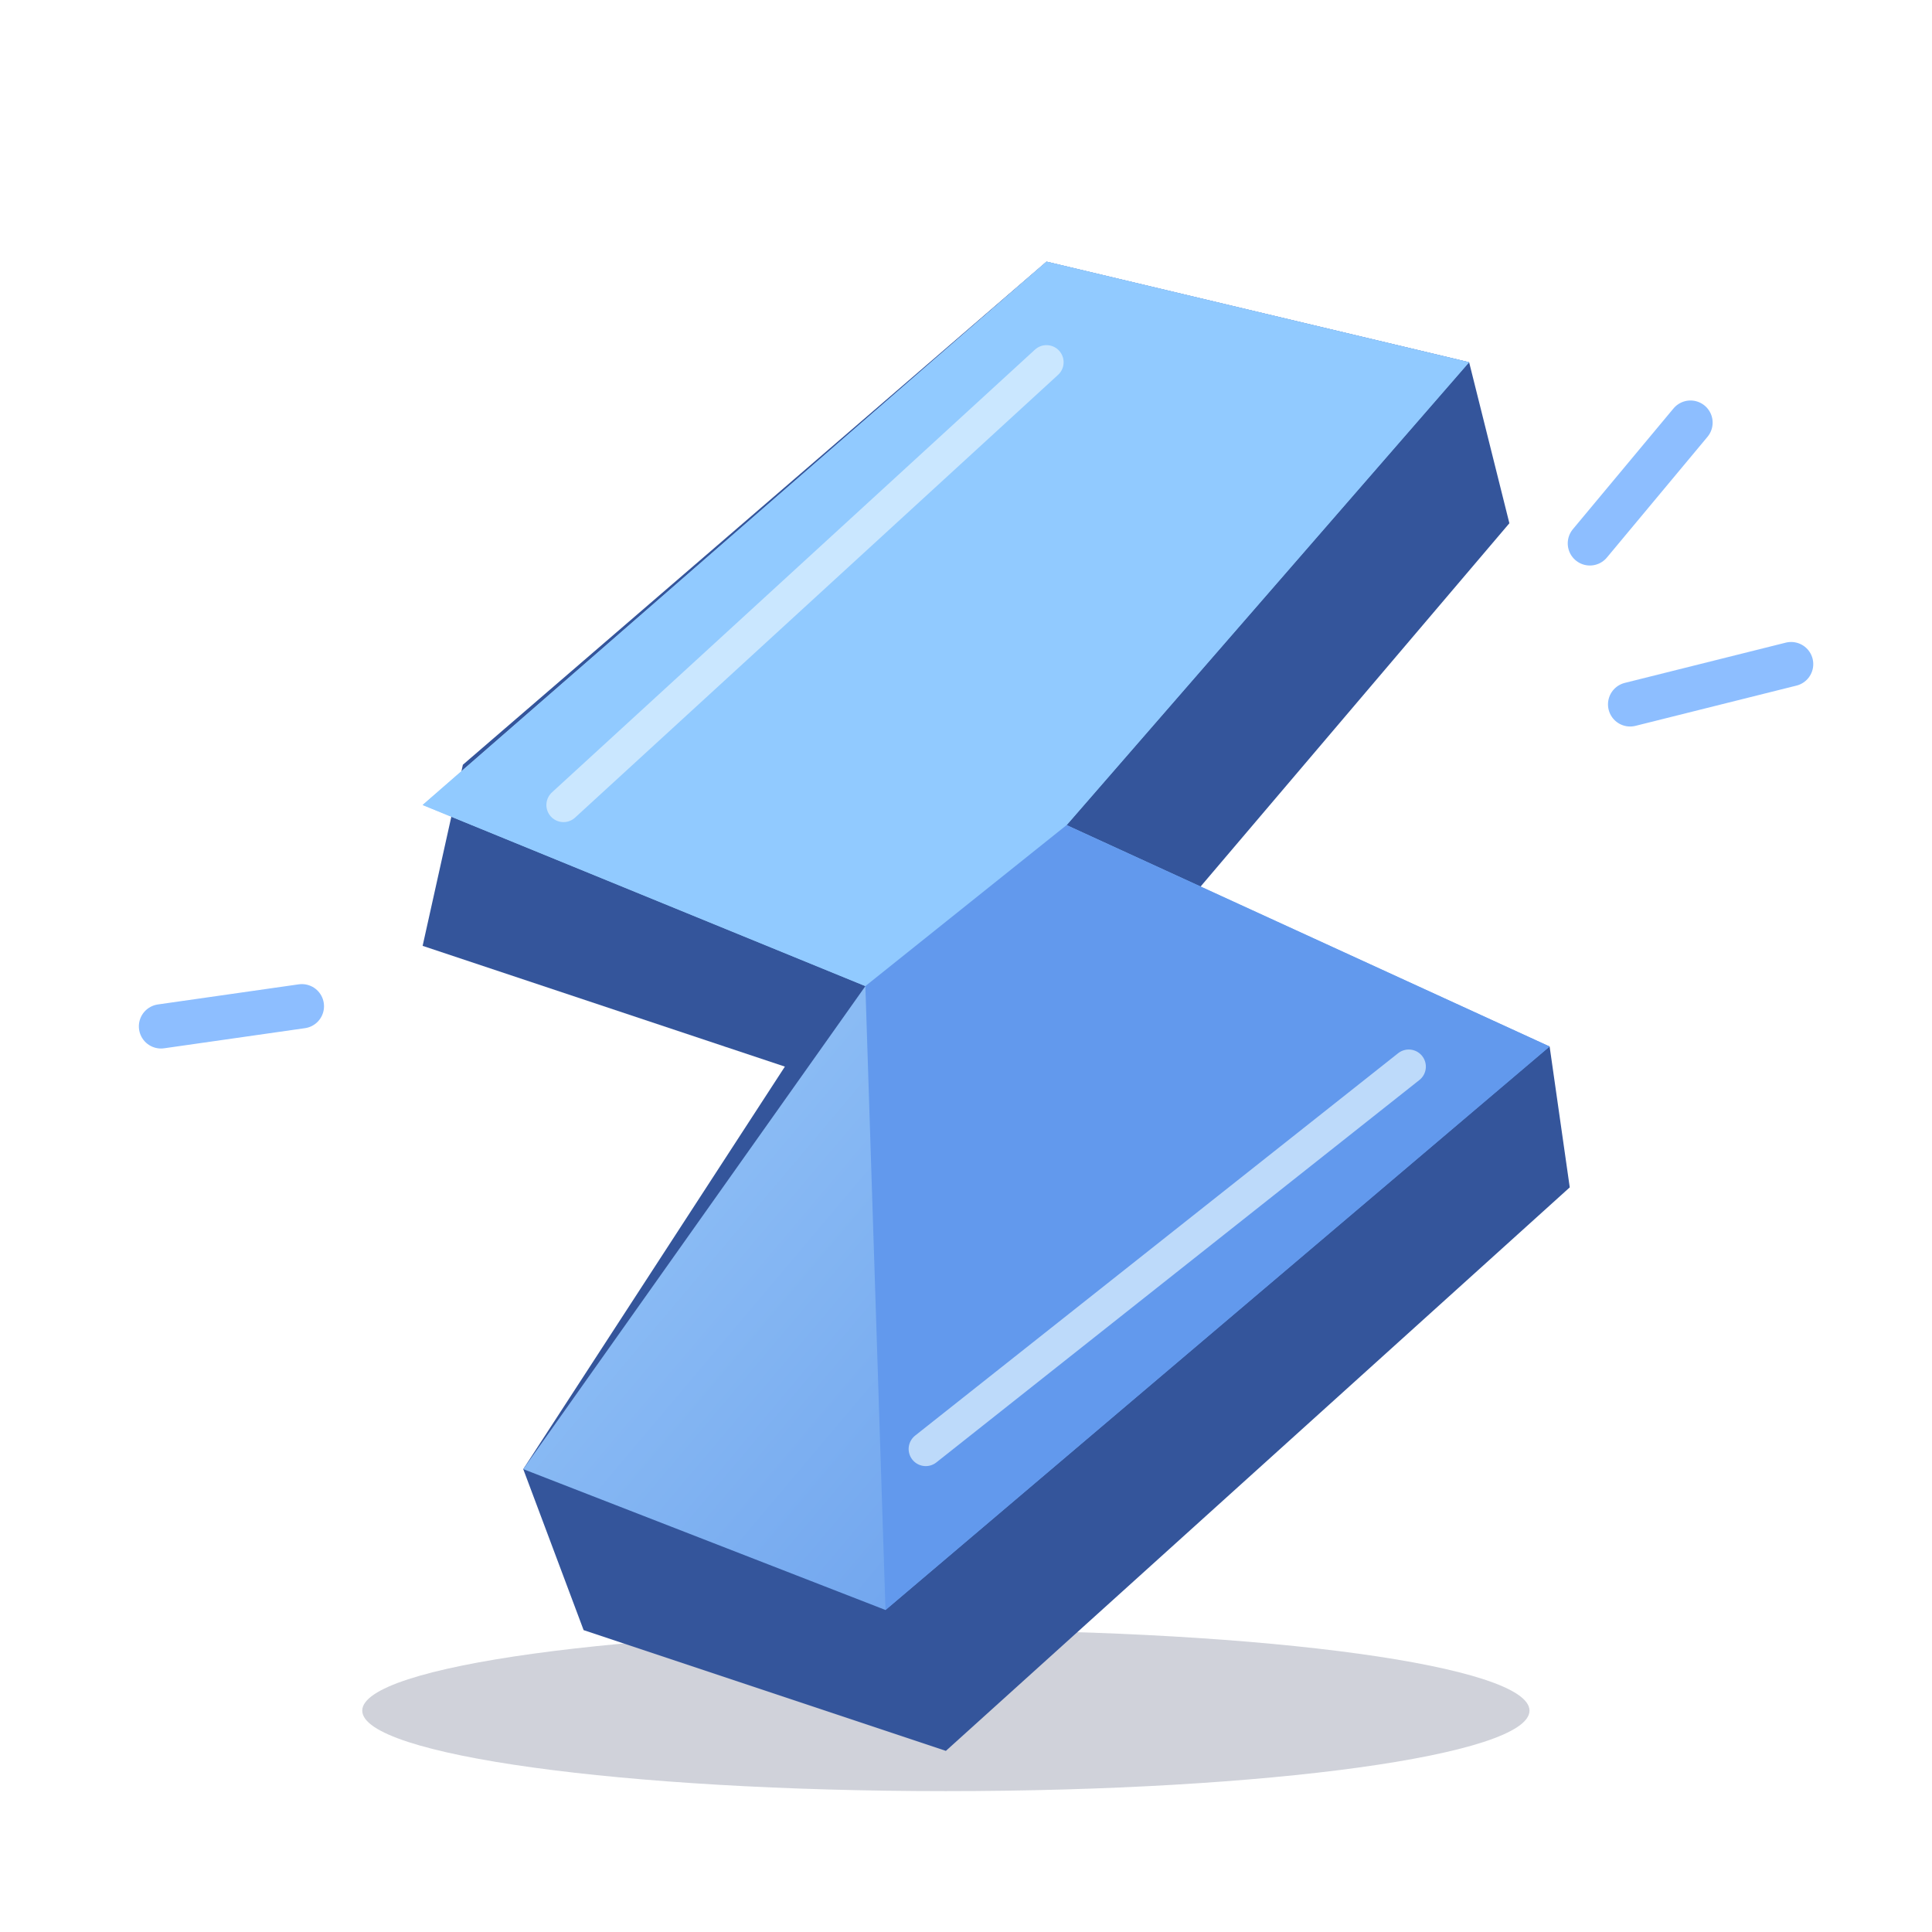
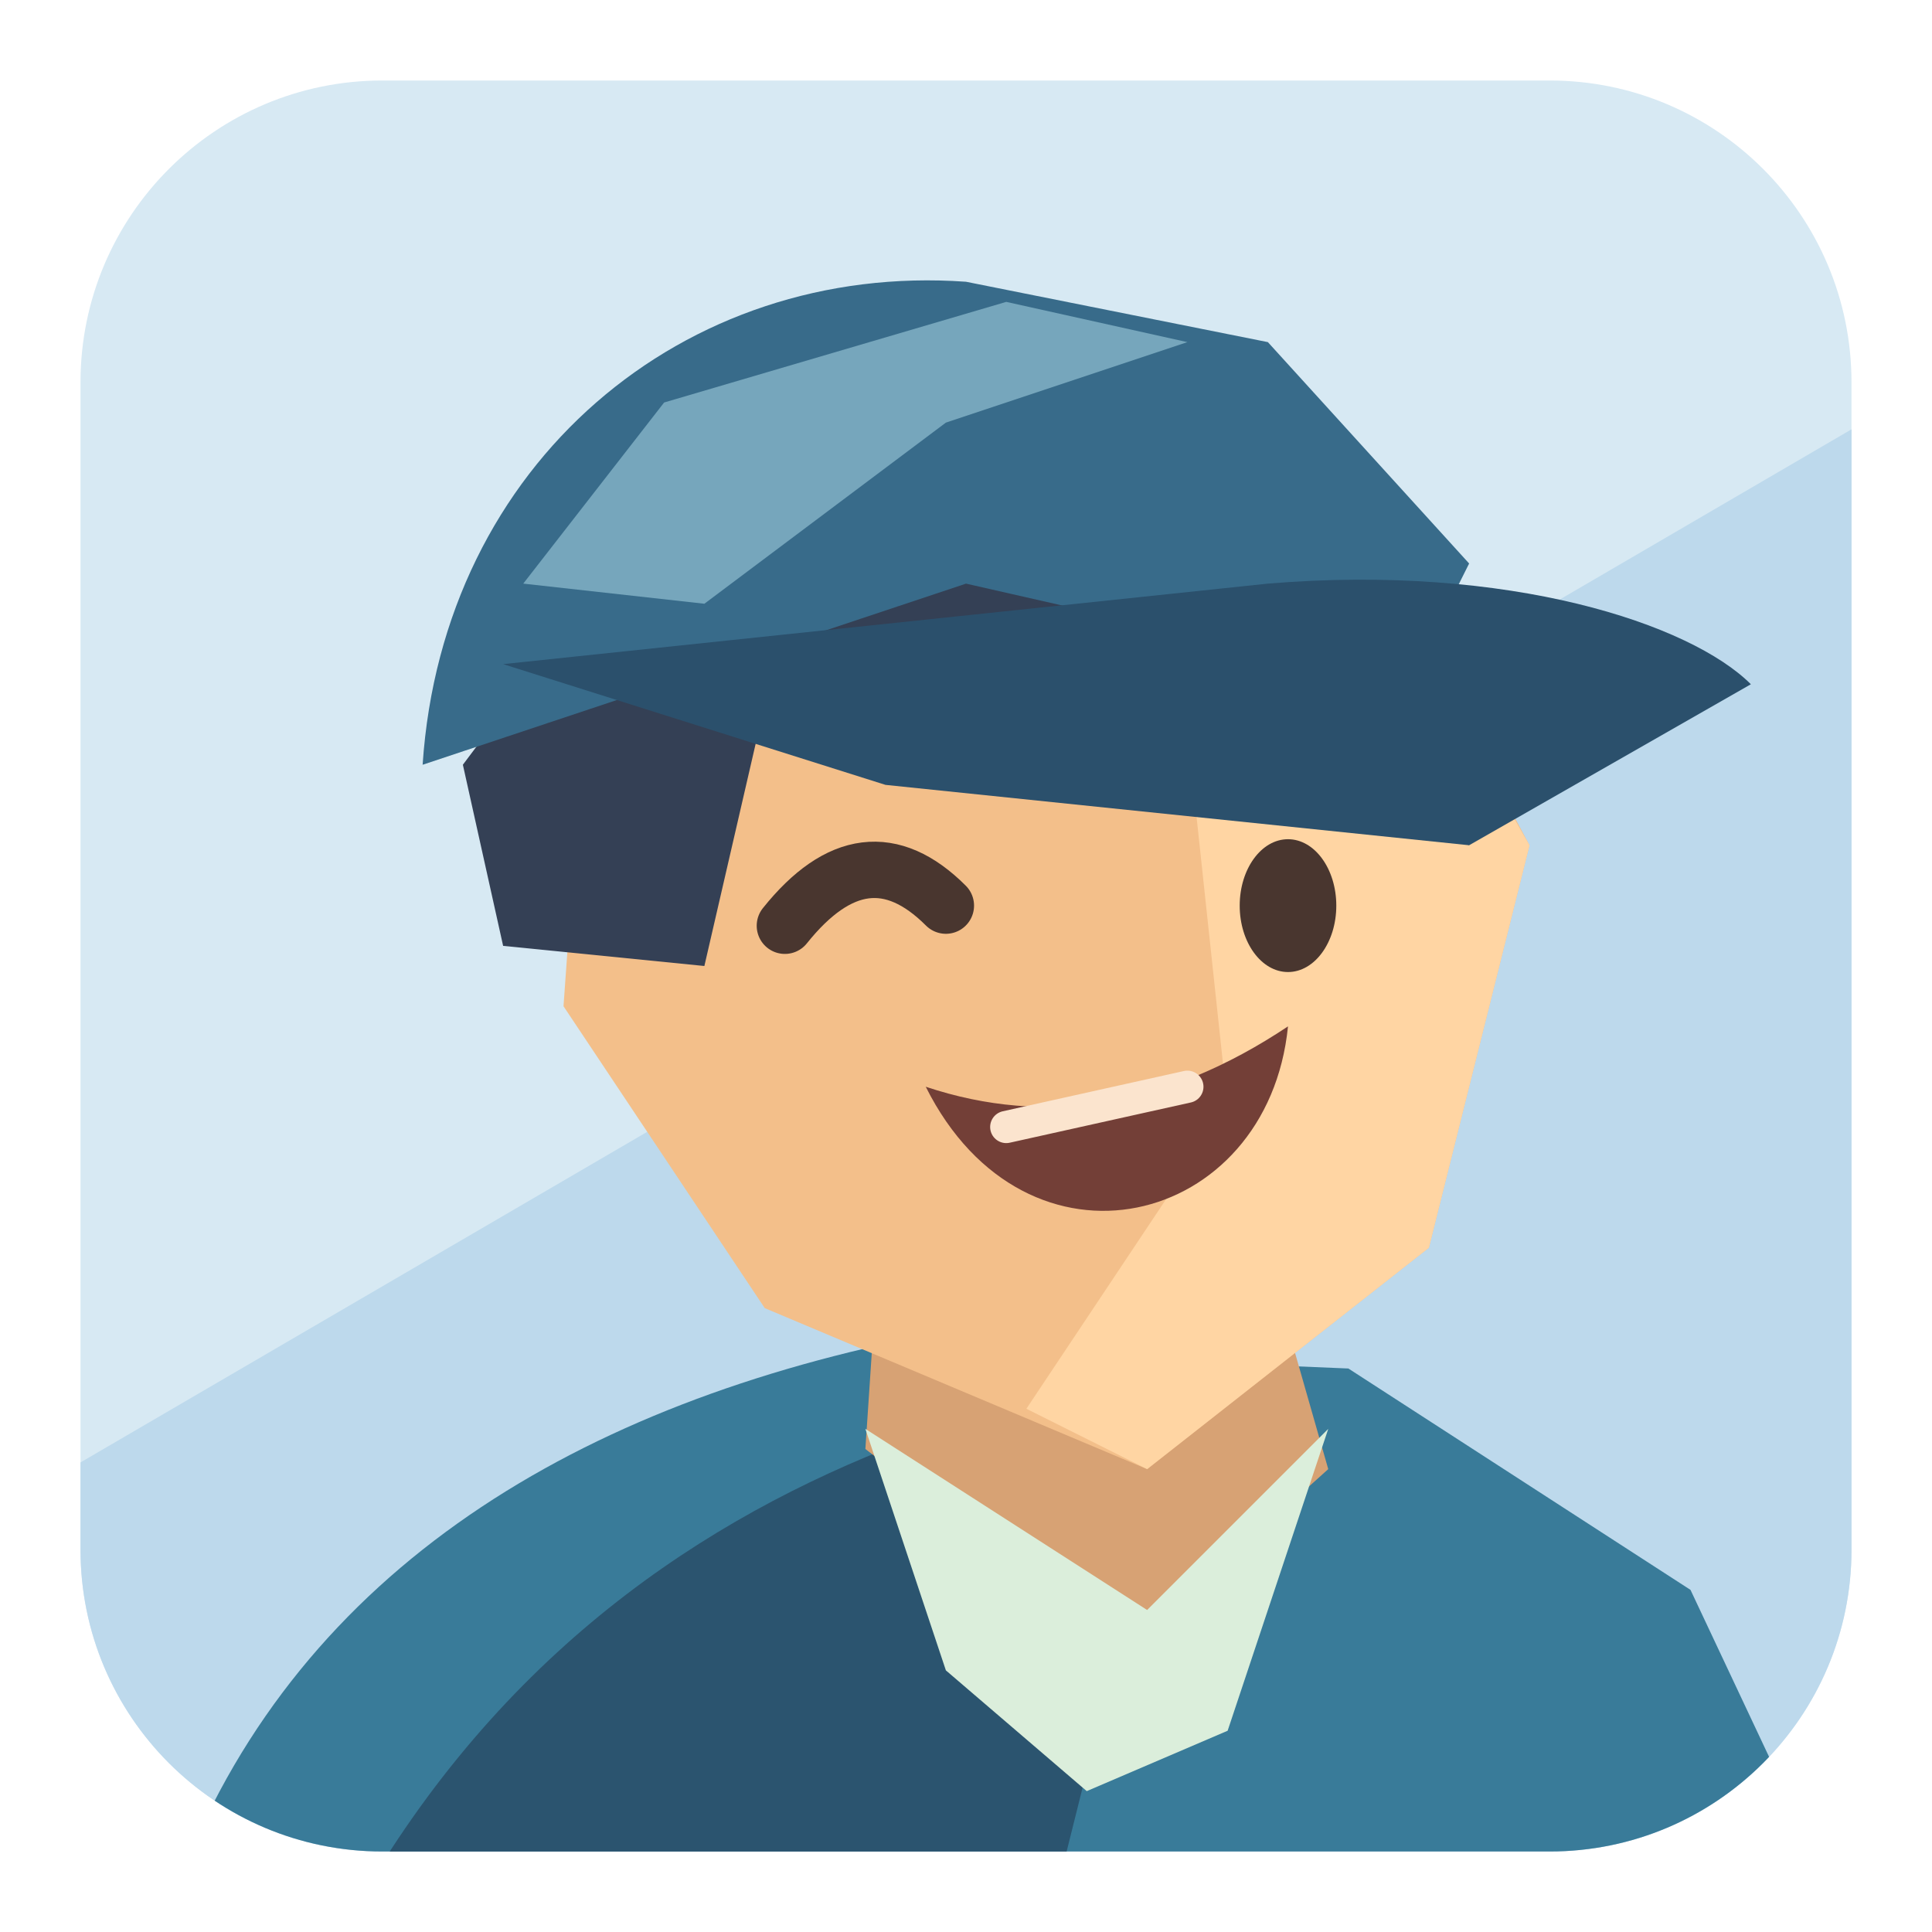
<svg xmlns="http://www.w3.org/2000/svg" viewBox="0 0 96 96">
  <defs>
-     <linearGradient id="flash" x2="1" y2="1">
-       <stop stop-color="#b8e3ff" />
-       <stop offset="1" stop-color="#568ee8" />
-     </linearGradient>
+     <clipPath id="frame">
+       <rect x="4" y="4" width="88" height="88" rx="15" />
+     </clipPath>
  </defs>
-   <ellipse cx="47" cy="85" rx="29" ry="4" fill="#1b284c" opacity=".21" />
-   <path d="m52 13 21 5 2 8-17 20 19 6 1 7-31 28-18-6-3-8 13-20-18-6 2-9Z" fill="#34559b" />
-   <path d="m52 13 21 5-20 23 24 11-33 28-18-7 17-24-22-9Z" fill="url(#flash)" />
-   <path d="m52 13 21 5-20 23-10 8-22-9Z" fill="#91caff" />
-   <path d="m43 49 10-8 24 11-33 28Z" fill="#6299ed" />
-   <path d="m28 40 24-22m-6 54 24-19" stroke="#e1f3ff" stroke-opacity=".72" stroke-width="1.7" stroke-linecap="round" />
-   <path d="m79 27 5-6m-3 14 8-2m-74 17-7 1" stroke="#8dbeff" stroke-width="2.2" stroke-linecap="round" />
+   <g clip-path="url(#frame)">
+     <path fill="#d7e9f3" d="M0 0h96v96H0z" />
+     <path fill="#bdd9ec" d="M0 75 96 19v77H0z" />
+     <path fill="#397b99" d="M8 96c5-16 18-25 35-29l24 1 17 11 8 17Z" />
+     <path fill="#2b546f" d="m44 72 12 8-4 16H17c7-13 17-20 27-24Z" />
+     <path fill="#d7a274" d="m44 57 18 2 4 14-10 9-13-10Z" />
+     <path fill="#f3bf8a" d="m29 36 16-12 23 3 8 15-5 20-14 11-19-8-10-15Z" />
+     <path fill="#ffd5a3" d="m58 27 10 1 8 14-5 20-14 11-6-3 10-15Z" />
+     <path fill="#344055" d="m23 38 9-12 12-5 26 7 3 14-7-6-12 3-16-4-3 13-10-1Z" />
+     <path fill="#386b8a" d="M21 38c1-15 13-25 27-24l15 3 10 11-3 6-22-5Z" />
+     <path fill="#2b506c" d="m25 33 38-4c12-1 21 2 24 5l-14 8-29-3Z" />
+     <path fill="#76a6bc" d="m26 29 7-9 17-5 9 2-12 4-12 9Z" />
+     <path fill="#dbeedb" d="m43 71 14 9 9-9-5 15-7 3-7-6Z" />
+     <path d="M39 46q4-5 8-1" fill="none" stroke="#49362f" stroke-width="2.8" stroke-linecap="round" />
+     <ellipse cx="64" cy="45" rx="2.4" ry="3.3" fill="#49362f" />
+     <path fill="#733f37" d="M46 54q9 3 18-3c-1 10-13 13-18 3Z" />
+     <path d="m50 56 9-2" fill="none" stroke="#fbe4ce" stroke-width="1.6" stroke-linecap="round" />
+   </g>
</svg>
